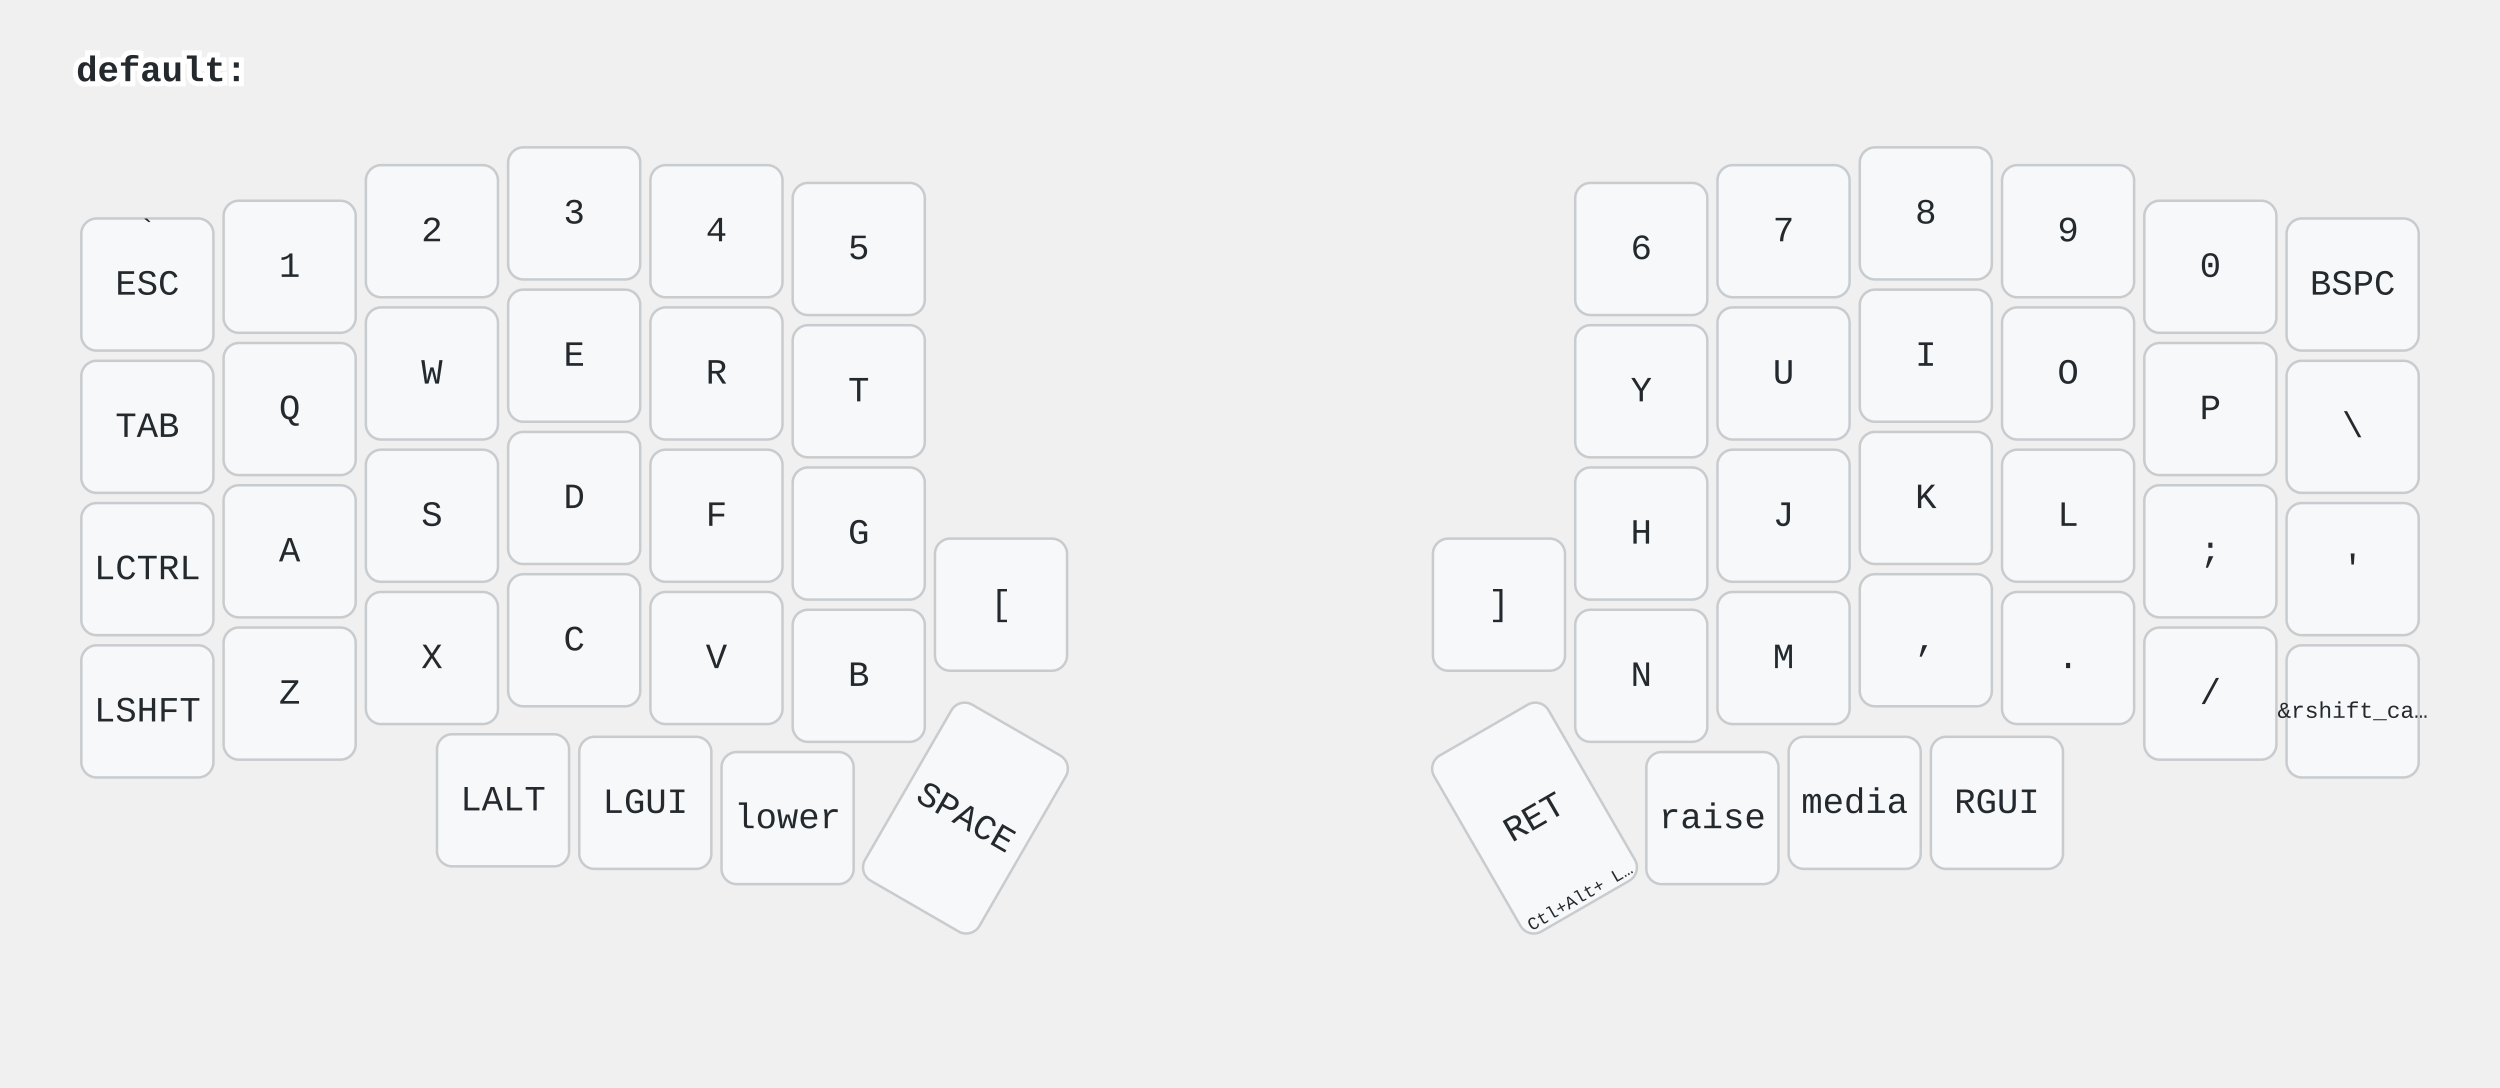
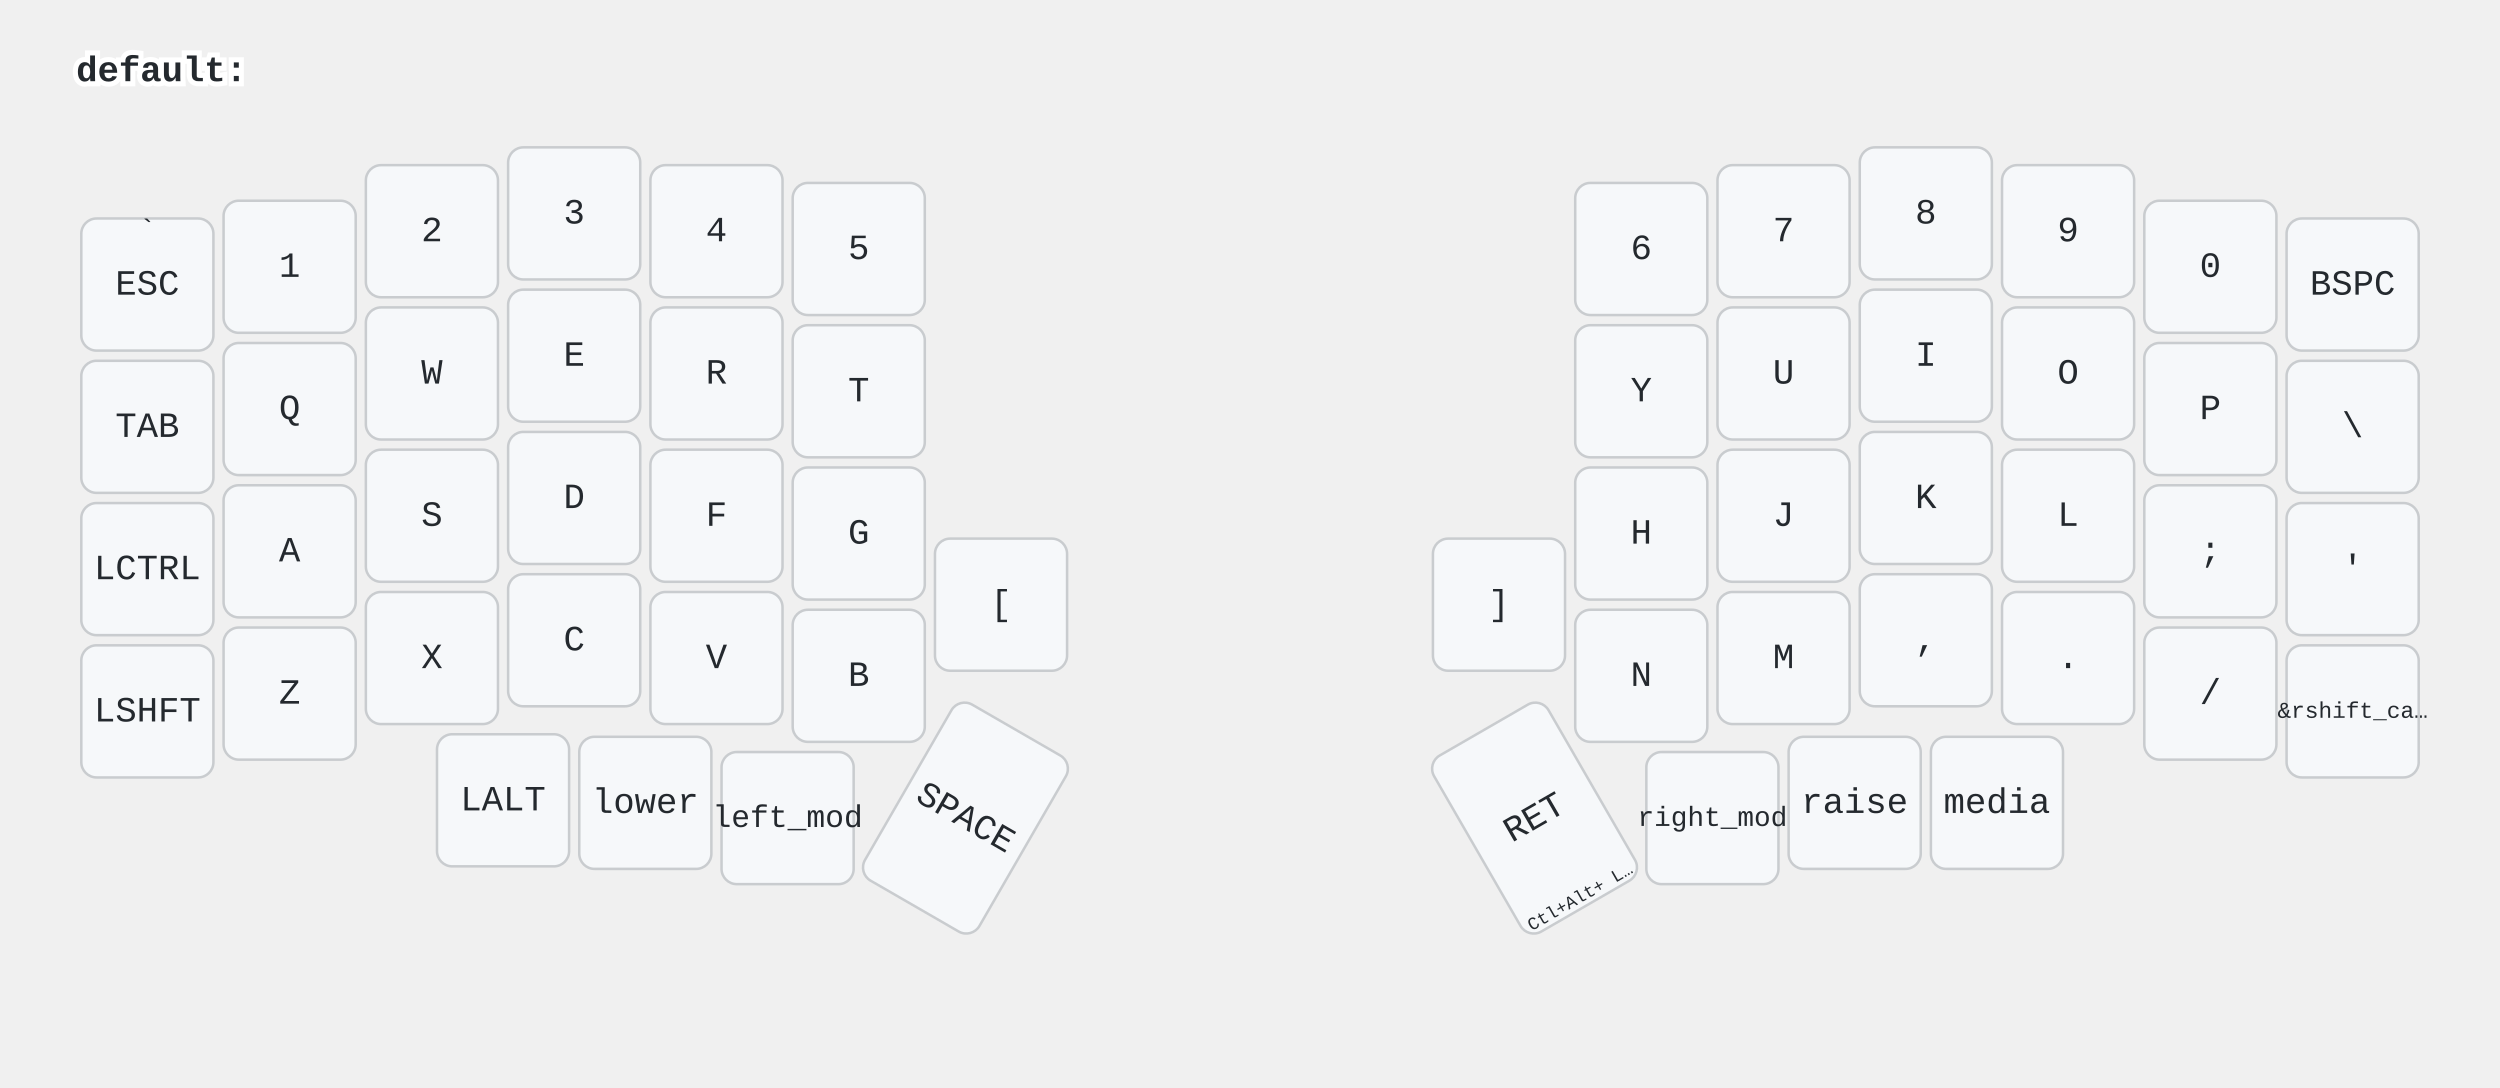
<svg xmlns="http://www.w3.org/2000/svg" width="984" height="428" viewBox="0 0 984 428" class="keymap">
  <style>/* inherit to force styles through use tags */
svg path {
    fill: inherit;
}

/* font and background color specifications */
svg.keymap {
    font-family: SFMono-Regular,Consolas,Liberation Mono,Menlo,monospace;
    font-size: 14px;
    font-kerning: normal;
    text-rendering: optimizeLegibility;
    fill: #24292e;
}

/* default key styling */
rect.key {
    fill: #f6f8fa;
}

rect.key, rect.combo {
    stroke: #c9cccf;
    stroke-width: 1;
}

/* default key side styling, only used is draw_key_sides is set */
rect.side {
    filter: brightness(90%);
}

/* color accent for combo boxes */
rect.combo, rect.combo-separate {
    fill: #cdf;
}

/* color accent for held keys */
rect.held, rect.combo.held {
    fill: #fdd;
}

/* color accent for ghost (optional) keys */
rect.ghost, rect.combo.ghost {
    stroke-dasharray: 4, 4;
    stroke-width: 2;
}

text {
    text-anchor: middle;
    dominant-baseline: middle;
}

/* styling for layer labels */
text.label {
    font-weight: bold;
    text-anchor: start;
    stroke: white;
    stroke-width: 4;
    paint-order: stroke;
}

/* styling for optional footer */
text.footer {
    text-anchor: end;
    dominant-baseline: auto;
    stroke: white;
    stroke-width: 4;
    paint-order: stroke;
}

/* styling for combo tap, and key hold/shifted label text */
text.combo, text.hold, text.shifted {
    font-size: 11px;
}

text.hold {
    text-anchor: middle;
    dominant-baseline: auto;
}

text.shifted {
    text-anchor: middle;
    dominant-baseline: hanging;
}

text.layer-activator {
    text-decoration: underline;
}

/* styling for hold/shifted label text in combo box */
text.combo.hold, text.combo.shifted {
    font-size: 8px;
}

/* lighter symbol for transparent keys */
text.trans {
    fill: #7b7e81;
}

/* styling for combo dendrons */
path.combo {
    stroke-width: 1;
    stroke: gray;
    fill: none;
}

/* Start Tabler Icons Cleanup */
/* cannot use height/width with glyphs */
.icon-tabler &gt; path {
    fill: inherit;
    stroke: inherit;
    stroke-width: 2;
}
/* hide tabler's default box */
.icon-tabler &gt; path[stroke="none"][fill="none"] {
    visibility: hidden;
}
/* End Tabler Icons Cleanup */
</style>
  <g transform="translate(30, 0)" class="layer-default">
    <text x="0" y="28" class="label" id="default">default:</text>
    <g transform="translate(0, 56)">
      <g transform="translate(28, 56)" class="key keypos-0">
        <rect rx="6" ry="6" x="-26" y="-26" width="52" height="52" class="key" />
        <text x="0" y="0" class="key tap">ESC</text>
        <text x="0" y="-24" class="key shifted">`</text>
      </g>
      <g transform="translate(84, 49)" class="key keypos-1">
        <rect rx="6" ry="6" x="-26" y="-26" width="52" height="52" class="key" />
        <text x="0" y="0" class="key tap">1</text>
      </g>
      <g transform="translate(140, 35)" class="key keypos-2">
        <rect rx="6" ry="6" x="-26" y="-26" width="52" height="52" class="key" />
        <text x="0" y="0" class="key tap">2</text>
      </g>
      <g transform="translate(196, 28)" class="key keypos-3">
        <rect rx="6" ry="6" x="-26" y="-26" width="52" height="52" class="key" />
        <text x="0" y="0" class="key tap">3</text>
      </g>
      <g transform="translate(252, 35)" class="key keypos-4">
        <rect rx="6" ry="6" x="-26" y="-26" width="52" height="52" class="key" />
        <text x="0" y="0" class="key tap">4</text>
      </g>
      <g transform="translate(308, 42)" class="key keypos-5">
        <rect rx="6" ry="6" x="-26" y="-26" width="52" height="52" class="key" />
        <text x="0" y="0" class="key tap">5</text>
      </g>
      <g transform="translate(616, 42)" class="key keypos-6">
        <rect rx="6" ry="6" x="-26" y="-26" width="52" height="52" class="key" />
        <text x="0" y="0" class="key tap">6</text>
      </g>
      <g transform="translate(672, 35)" class="key keypos-7">
        <rect rx="6" ry="6" x="-26" y="-26" width="52" height="52" class="key" />
        <text x="0" y="0" class="key tap">7</text>
      </g>
      <g transform="translate(728, 28)" class="key keypos-8">
        <rect rx="6" ry="6" x="-26" y="-26" width="52" height="52" class="key" />
        <text x="0" y="0" class="key tap">8</text>
      </g>
      <g transform="translate(784, 35)" class="key keypos-9">
        <rect rx="6" ry="6" x="-26" y="-26" width="52" height="52" class="key" />
        <text x="0" y="0" class="key tap">9</text>
      </g>
      <g transform="translate(840, 49)" class="key keypos-10">
        <rect rx="6" ry="6" x="-26" y="-26" width="52" height="52" class="key" />
        <text x="0" y="0" class="key tap">0</text>
      </g>
      <g transform="translate(896, 56)" class="key keypos-11">
        <rect rx="6" ry="6" x="-26" y="-26" width="52" height="52" class="key" />
        <text x="0" y="0" class="key tap">BSPC</text>
      </g>
      <g transform="translate(28, 112)" class="key keypos-12">
        <rect rx="6" ry="6" x="-26" y="-26" width="52" height="52" class="key" />
        <text x="0" y="0" class="key tap">TAB</text>
      </g>
      <g transform="translate(84, 105)" class="key keypos-13">
        <rect rx="6" ry="6" x="-26" y="-26" width="52" height="52" class="key" />
        <text x="0" y="0" class="key tap">Q</text>
      </g>
      <g transform="translate(140, 91)" class="key keypos-14">
        <rect rx="6" ry="6" x="-26" y="-26" width="52" height="52" class="key" />
        <text x="0" y="0" class="key tap">W</text>
      </g>
      <g transform="translate(196, 84)" class="key keypos-15">
        <rect rx="6" ry="6" x="-26" y="-26" width="52" height="52" class="key" />
        <text x="0" y="0" class="key tap">E</text>
      </g>
      <g transform="translate(252, 91)" class="key keypos-16">
        <rect rx="6" ry="6" x="-26" y="-26" width="52" height="52" class="key" />
        <text x="0" y="0" class="key tap">R</text>
      </g>
      <g transform="translate(308, 98)" class="key keypos-17">
        <rect rx="6" ry="6" x="-26" y="-26" width="52" height="52" class="key" />
        <text x="0" y="0" class="key tap">T</text>
      </g>
      <g transform="translate(616, 98)" class="key keypos-18">
        <rect rx="6" ry="6" x="-26" y="-26" width="52" height="52" class="key" />
        <text x="0" y="0" class="key tap">Y</text>
      </g>
      <g transform="translate(672, 91)" class="key keypos-19">
        <rect rx="6" ry="6" x="-26" y="-26" width="52" height="52" class="key" />
        <text x="0" y="0" class="key tap">U</text>
      </g>
      <g transform="translate(728, 84)" class="key keypos-20">
        <rect rx="6" ry="6" x="-26" y="-26" width="52" height="52" class="key" />
        <text x="0" y="0" class="key tap">I</text>
      </g>
      <g transform="translate(784, 91)" class="key keypos-21">
        <rect rx="6" ry="6" x="-26" y="-26" width="52" height="52" class="key" />
        <text x="0" y="0" class="key tap">O</text>
      </g>
      <g transform="translate(840, 105)" class="key keypos-22">
        <rect rx="6" ry="6" x="-26" y="-26" width="52" height="52" class="key" />
        <text x="0" y="0" class="key tap">P</text>
      </g>
      <g transform="translate(896, 112)" class="key keypos-23">
        <rect rx="6" ry="6" x="-26" y="-26" width="52" height="52" class="key" />
        <text x="0" y="0" class="key tap">\</text>
      </g>
      <g transform="translate(28, 168)" class="key keypos-24">
        <rect rx="6" ry="6" x="-26" y="-26" width="52" height="52" class="key" />
        <text x="0" y="0" class="key tap">LCTRL</text>
      </g>
      <g transform="translate(84, 161)" class="key keypos-25">
        <rect rx="6" ry="6" x="-26" y="-26" width="52" height="52" class="key" />
        <text x="0" y="0" class="key tap">A</text>
      </g>
      <g transform="translate(140, 147)" class="key keypos-26">
        <rect rx="6" ry="6" x="-26" y="-26" width="52" height="52" class="key" />
        <text x="0" y="0" class="key tap">S</text>
      </g>
      <g transform="translate(196, 140)" class="key keypos-27">
        <rect rx="6" ry="6" x="-26" y="-26" width="52" height="52" class="key" />
        <text x="0" y="0" class="key tap">D</text>
      </g>
      <g transform="translate(252, 147)" class="key keypos-28">
        <rect rx="6" ry="6" x="-26" y="-26" width="52" height="52" class="key" />
        <text x="0" y="0" class="key tap">F</text>
      </g>
      <g transform="translate(308, 154)" class="key keypos-29">
        <rect rx="6" ry="6" x="-26" y="-26" width="52" height="52" class="key" />
        <text x="0" y="0" class="key tap">G</text>
      </g>
      <g transform="translate(616, 154)" class="key keypos-30">
        <rect rx="6" ry="6" x="-26" y="-26" width="52" height="52" class="key" />
        <text x="0" y="0" class="key tap">H</text>
      </g>
      <g transform="translate(672, 147)" class="key keypos-31">
        <rect rx="6" ry="6" x="-26" y="-26" width="52" height="52" class="key" />
        <text x="0" y="0" class="key tap">J</text>
      </g>
      <g transform="translate(728, 140)" class="key keypos-32">
        <rect rx="6" ry="6" x="-26" y="-26" width="52" height="52" class="key" />
        <text x="0" y="0" class="key tap">K</text>
      </g>
      <g transform="translate(784, 147)" class="key keypos-33">
        <rect rx="6" ry="6" x="-26" y="-26" width="52" height="52" class="key" />
        <text x="0" y="0" class="key tap">L</text>
      </g>
      <g transform="translate(840, 161)" class="key keypos-34">
        <rect rx="6" ry="6" x="-26" y="-26" width="52" height="52" class="key" />
        <text x="0" y="0" class="key tap">;</text>
      </g>
      <g transform="translate(896, 168)" class="key keypos-35">
        <rect rx="6" ry="6" x="-26" y="-26" width="52" height="52" class="key" />
        <text x="0" y="0" class="key tap">'</text>
      </g>
      <g transform="translate(28, 224)" class="key keypos-36">
        <rect rx="6" ry="6" x="-26" y="-26" width="52" height="52" class="key" />
        <text x="0" y="0" class="key tap">LSHFT</text>
      </g>
      <g transform="translate(84, 217)" class="key keypos-37">
        <rect rx="6" ry="6" x="-26" y="-26" width="52" height="52" class="key" />
        <text x="0" y="0" class="key tap">Z</text>
      </g>
      <g transform="translate(140, 203)" class="key keypos-38">
        <rect rx="6" ry="6" x="-26" y="-26" width="52" height="52" class="key" />
        <text x="0" y="0" class="key tap">X</text>
      </g>
      <g transform="translate(196, 196)" class="key keypos-39">
        <rect rx="6" ry="6" x="-26" y="-26" width="52" height="52" class="key" />
        <text x="0" y="0" class="key tap">C</text>
      </g>
      <g transform="translate(252, 203)" class="key keypos-40">
        <rect rx="6" ry="6" x="-26" y="-26" width="52" height="52" class="key" />
        <text x="0" y="0" class="key tap">V</text>
      </g>
      <g transform="translate(308, 210)" class="key keypos-41">
        <rect rx="6" ry="6" x="-26" y="-26" width="52" height="52" class="key" />
        <text x="0" y="0" class="key tap">B</text>
      </g>
      <g transform="translate(364, 182)" class="key keypos-42">
        <rect rx="6" ry="6" x="-26" y="-26" width="52" height="52" class="key" />
        <text x="0" y="0" class="key tap">[</text>
      </g>
      <g transform="translate(560, 182)" class="key keypos-43">
        <rect rx="6" ry="6" x="-26" y="-26" width="52" height="52" class="key" />
        <text x="0" y="0" class="key tap">]</text>
      </g>
      <g transform="translate(616, 210)" class="key keypos-44">
        <rect rx="6" ry="6" x="-26" y="-26" width="52" height="52" class="key" />
        <text x="0" y="0" class="key tap">N</text>
      </g>
      <g transform="translate(672, 203)" class="key keypos-45">
        <rect rx="6" ry="6" x="-26" y="-26" width="52" height="52" class="key" />
        <text x="0" y="0" class="key tap">M</text>
      </g>
      <g transform="translate(728, 196)" class="key keypos-46">
        <rect rx="6" ry="6" x="-26" y="-26" width="52" height="52" class="key" />
        <text x="0" y="0" class="key tap">,</text>
      </g>
      <g transform="translate(784, 203)" class="key keypos-47">
        <rect rx="6" ry="6" x="-26" y="-26" width="52" height="52" class="key" />
        <text x="0" y="0" class="key tap">.</text>
      </g>
      <g transform="translate(840, 217)" class="key keypos-48">
        <rect rx="6" ry="6" x="-26" y="-26" width="52" height="52" class="key" />
        <text x="0" y="0" class="key tap">/</text>
      </g>
      <g transform="translate(896, 224)" class="key keypos-49">
        <rect rx="6" ry="6" x="-26" y="-26" width="52" height="52" class="key" />
        <text x="0" y="0" class="key tap">
          <tspan style="font-size: 64%">&amp;rshift_ca…</tspan>
        </text>
      </g>
      <g transform="translate(168, 259)" class="key keypos-50">
        <rect rx="6" ry="6" x="-26" y="-26" width="52" height="52" class="key" />
        <text x="0" y="0" class="key tap">LALT</text>
      </g>
      <g transform="translate(224, 260)" class="key keypos-51">
        <rect rx="6" ry="6" x="-26" y="-26" width="52" height="52" class="key" />
-         <text x="0" y="0" class="key tap">LGUI</text>
+         <text x="0" y="0" class="key tap">lower</text>
      </g>
      <g transform="translate(280, 266)" class="key keypos-52">
        <rect rx="6" ry="6" x="-26" y="-26" width="52" height="52" class="key" />
-         <text x="0" y="0" class="key tap">lower</text>
+         <text x="0" y="0" class="key tap">
+           <tspan style="font-size: 88%">left_mod</tspan>
+         </text>
      </g>
      <g transform="translate(350, 266) rotate(30.0)" class="key keypos-53">
        <rect rx="6" ry="6" x="-26" y="-40" width="52" height="80" class="key" />
        <text x="0" y="0" class="key tap">SPACE</text>
      </g>
      <g transform="translate(574, 266) rotate(-30.0)" class="key keypos-54">
        <rect rx="6" ry="6" x="-26" y="-40" width="52" height="80" class="key" />
        <text x="0" y="0" class="key tap">RET</text>
        <text x="0" y="38" class="key hold">
          <tspan style="font-size: 64%">Ctl+Alt+ L…</tspan>
        </text>
      </g>
      <g transform="translate(644, 266)" class="key keypos-55">
        <rect rx="6" ry="6" x="-26" y="-26" width="52" height="52" class="key" />
+         <text x="0" y="0" class="key tap">
+           <tspan style="font-size: 78%">right_mod</tspan>
+         </text>
+       </g>
+       <g transform="translate(700, 260)" class="key keypos-56">
+         <rect rx="6" ry="6" x="-26" y="-26" width="52" height="52" class="key" />
        <text x="0" y="0" class="key tap">raise</text>
      </g>
-       <g transform="translate(700, 260)" class="key keypos-56">
+       <g transform="translate(756, 260)" class="key keypos-57">
        <rect rx="6" ry="6" x="-26" y="-26" width="52" height="52" class="key" />
        <text x="0" y="0" class="key tap">media</text>
-       </g>
-       <g transform="translate(756, 260)" class="key keypos-57">
-         <rect rx="6" ry="6" x="-26" y="-26" width="52" height="52" class="key" />
-         <text x="0" y="0" class="key tap">RGUI</text>
      </g>
    </g>
  </g>
</svg>
